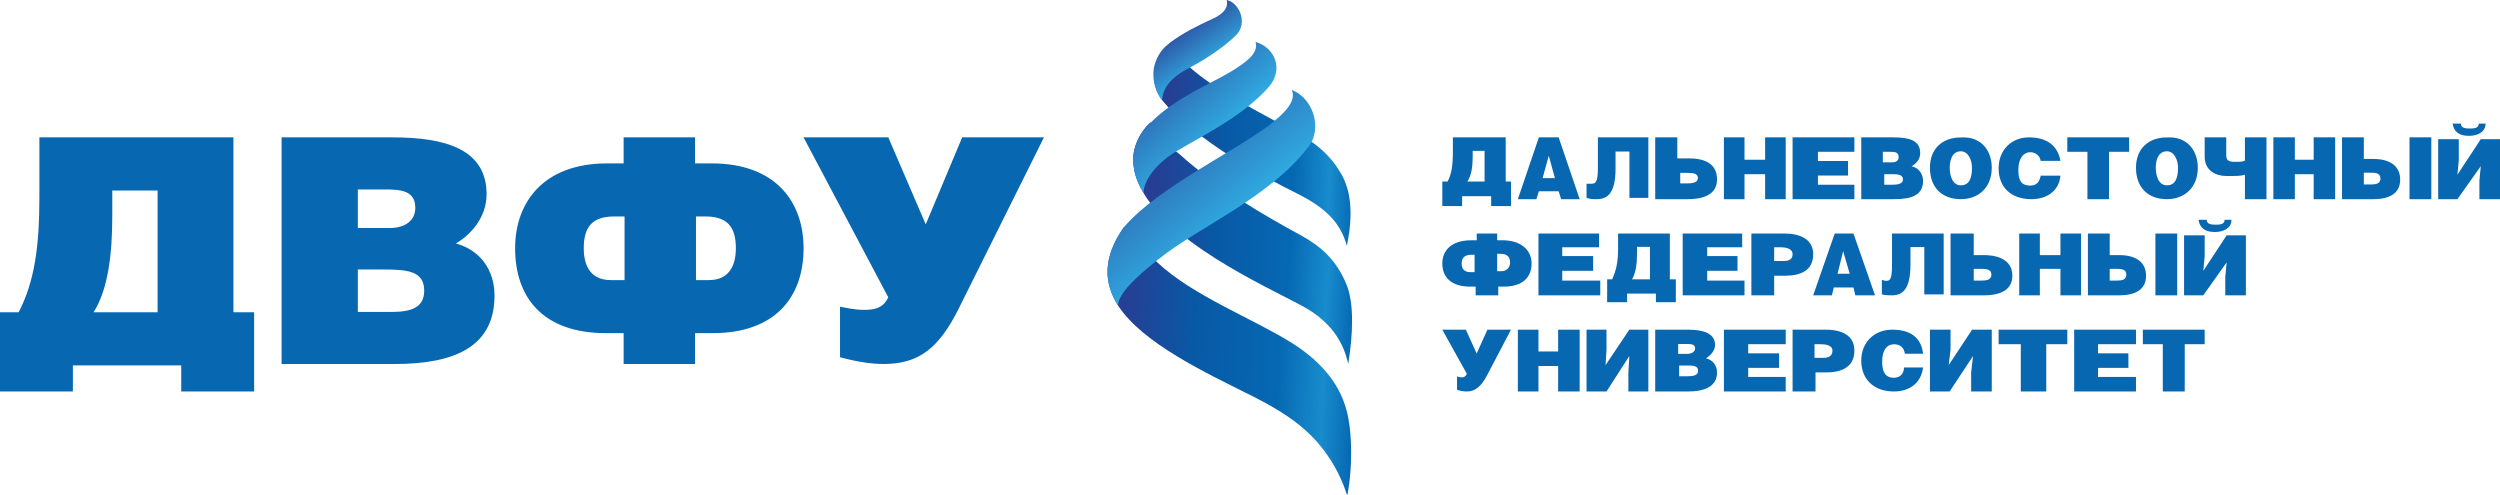
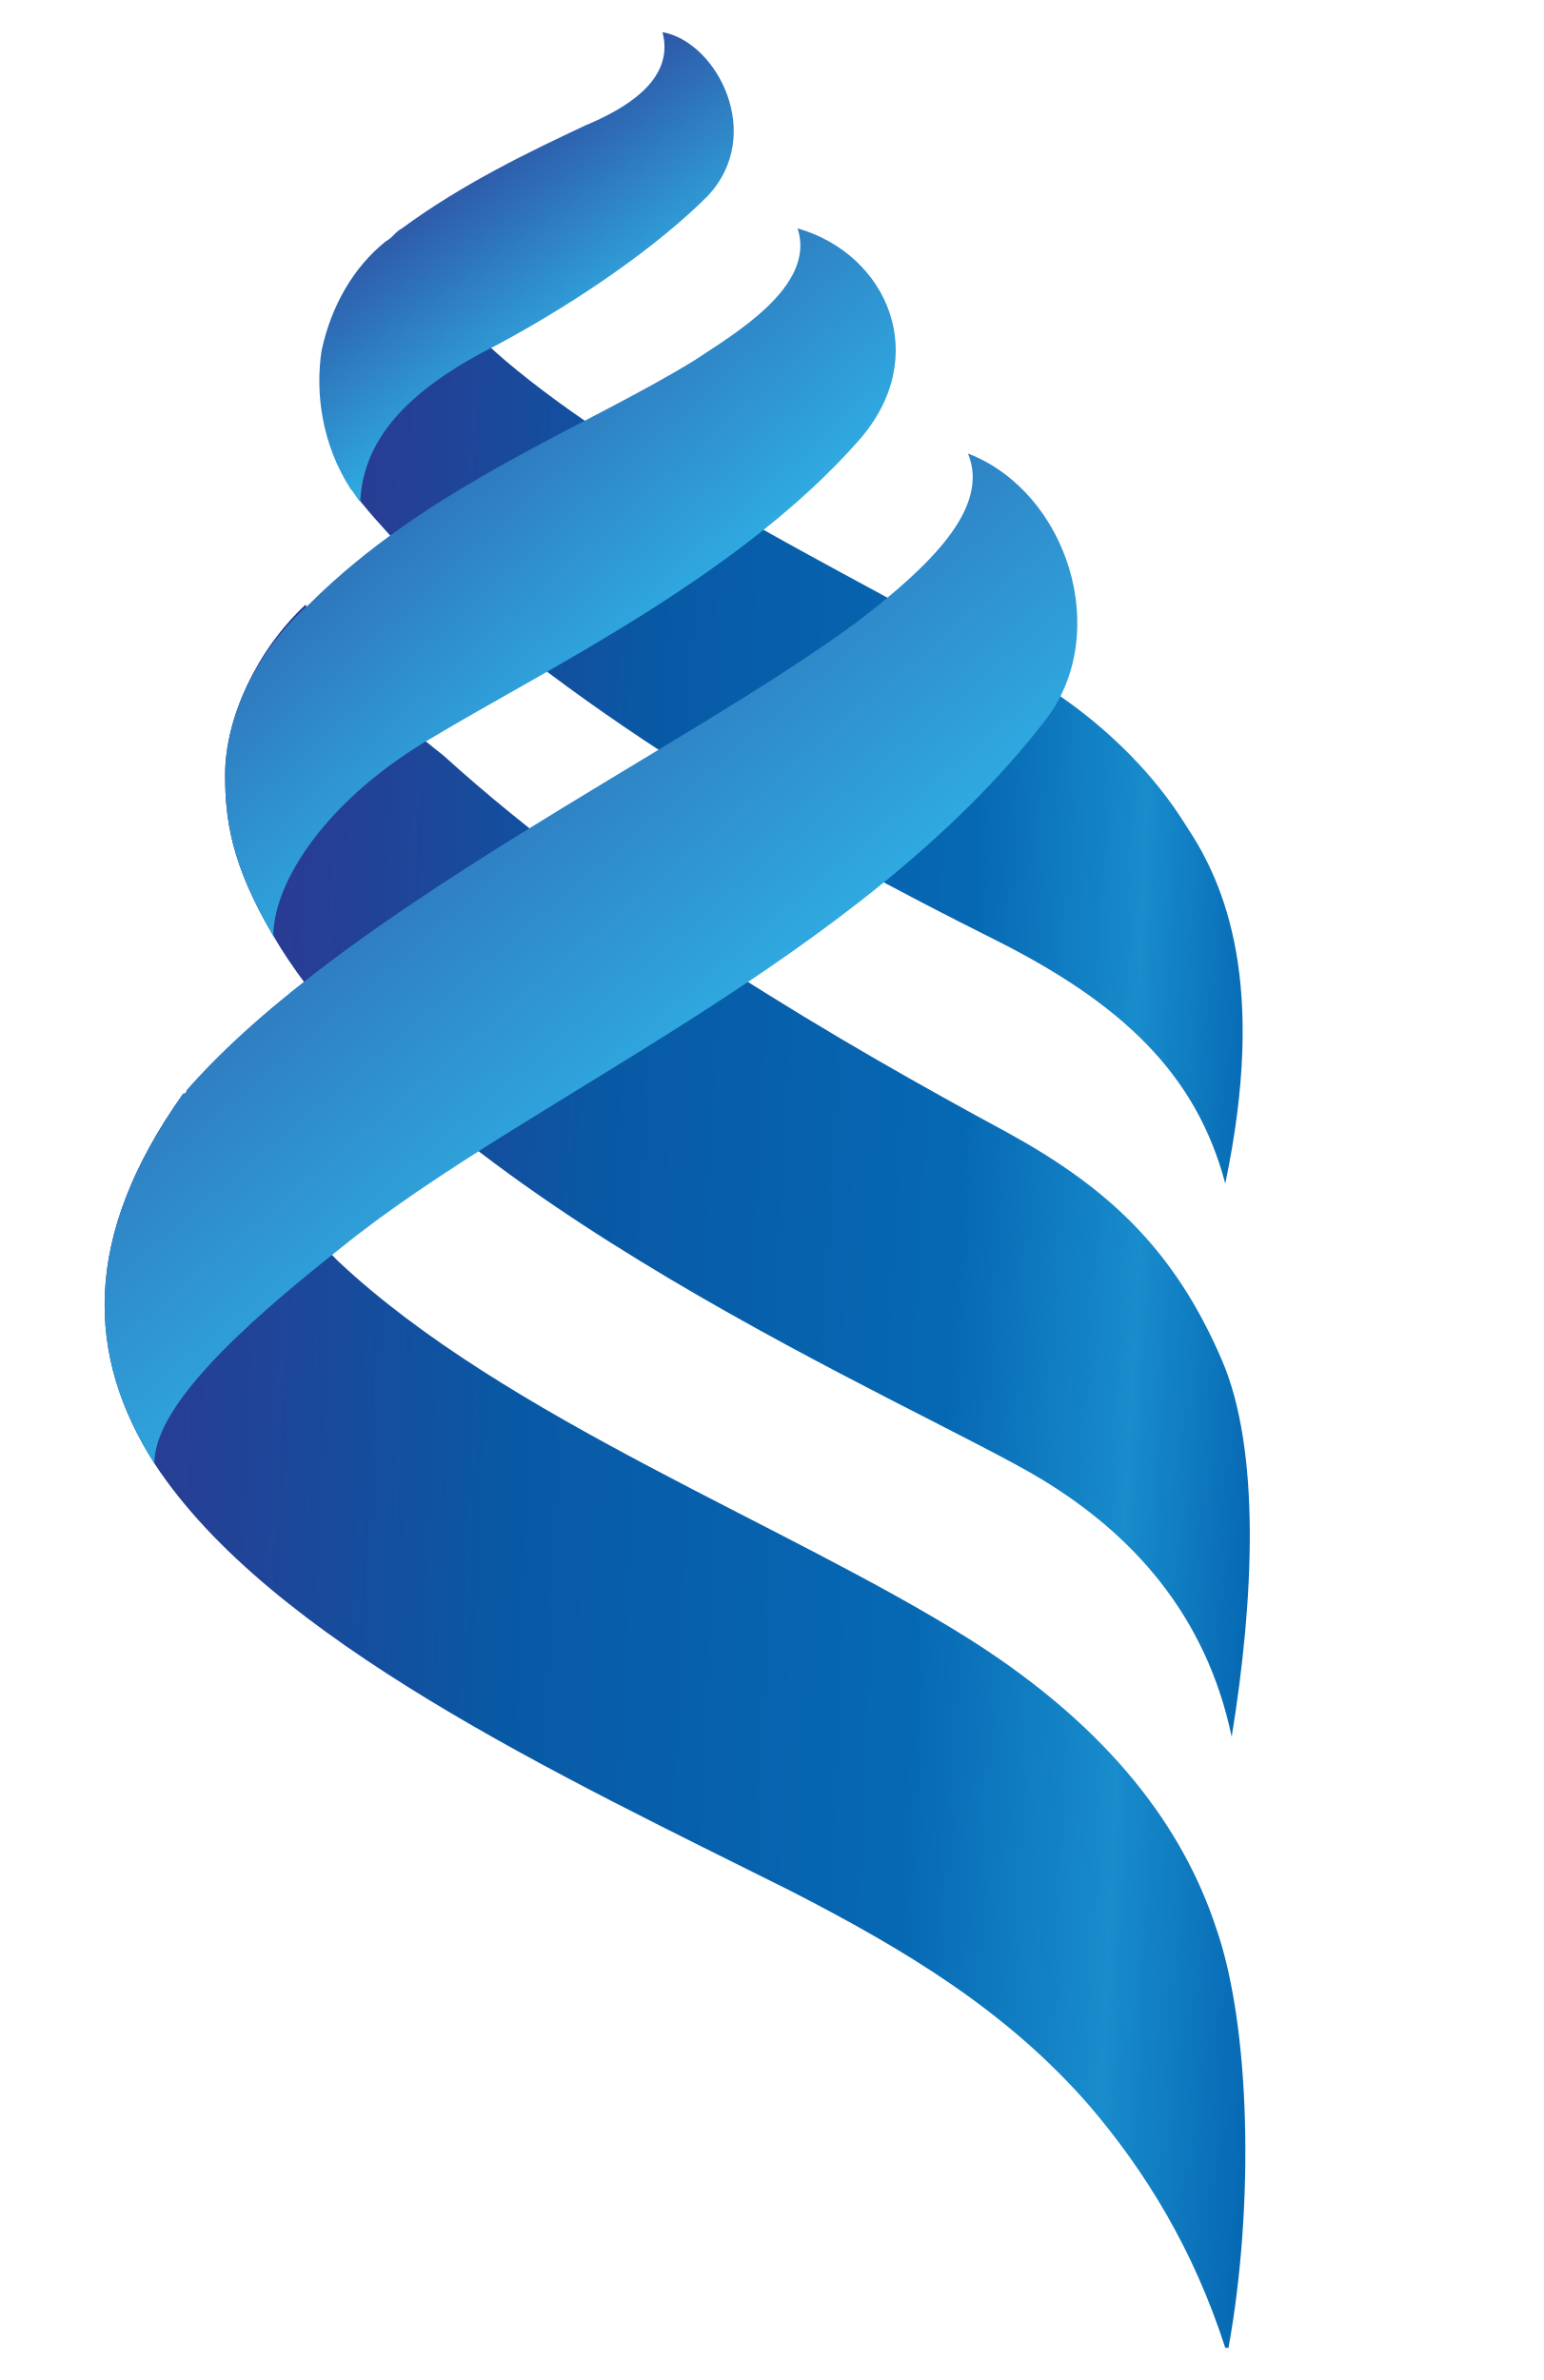
- <svg xmlns="http://www.w3.org/2000/svg" width="364" height="72" fill="none">
+ <svg xmlns="http://www.w3.org/2000/svg" viewBox="158 -1 48 74" width="48" height="74" fill="none">
  <path fill="url(#a)" d="M170.1 6.6c-1 .8-1.7 2-2 3.4-.2 1.3 0 2.9.9 4.3.1.1.2.3.3.4.4.5.9 1 1.4 1.6 5.6 5.2 12.4 9 18.2 11.9 4 2 6.3 4.2 7.2 7.6 1.3-6.2 0-9.3-1.2-11.1-2.1-3.4-5.5-5-5.8-5.2-4.8-2.7-11.4-5.9-15.4-9.3-1.5-1.3-2.7-2.6-3.2-4-.1.1-.3.2-.4.4" />
  <path fill="url(#b)" d="M167.5 17.8c-1.5 1.4-2.5 3.5-2.5 5.3 0 1.4.2 2.8 1.5 5 4.8 8.2 20.1 14.6 23.9 16.9 2.8 1.7 5.1 4.2 5.9 8 .7-4.3.9-8.9-.3-11.7-1.5-3.5-3.6-5.4-6.7-7.1-5-2.7-12.1-6.8-17.5-11.7-1.9-1.5-3.5-3-4.3-4.7" />
  <path fill="url(#c)" d="M179.6 10.2c-3.4 2.1-8.3 3.9-12 7.6-1.6 1.4-2.6 3.5-2.6 5.3 0 1.4.2 2.8 1.5 5 0-1.7 1.7-4.3 5-6.2 3.5-2.1 9.5-5 13.2-9.2 2.3-2.6.9-5.8-1.9-6.6.6 1.8-2 3.3-3.2 4.1" />
  <path fill="url(#d)" d="M176.2 2.9c-1.7.8-3.8 1.8-5.7 3.2-.2.1-.3.3-.5.4-1 .8-1.7 2-2 3.4-.2 1.3 0 2.9.9 4.3.1.1.2.3.3.4.1-2.1 1.7-3.6 4.3-4.9 2.6-1.4 5-3.1 6.5-4.6 1.8-1.9.3-4.8-1.4-5.1.4 1.5-1.2 2.4-2.4 2.9" />
  <path fill="url(#e)" d="M163.7 33c-3.2 4.5-3 8.2-.9 11.5 3.6 5.5 12.6 9.7 19.8 13.3 3.5 1.8 6.7 3.7 9.3 6.7 1.7 2 3.2 4.4 4.2 7.5h.1c.8-4.4.7-10-.4-13.1-1-3-3.2-6.1-7.6-8.9-5.7-3.6-14.5-6.9-19.7-11.8-2-2.1-4-3.6-4.8-5.2q.15 0 0 0" />
  <path fill="url(#f)" d="M184.7 18.3c-5.4 4-16 9-20.9 14.6 0 0 0 .1-.1.1-3.2 4.5-3 8.2-.9 11.5 0-1.7 2.5-4.1 5.8-6.7 5.8-4.7 16.1-8.9 21.9-16.4 2.1-2.7.7-7.1-2.4-8.3.7 1.7-1.2 3.5-3.4 5.2" />
  <path fill="#0767B0" d="M219.231 20v6.429H220V30h-2.885v-1.429h-4.23V30H210v-3.571h.769c.577-1.072.769-2.322.769-4.286V20zm-4.808 1.964v.893c0 1.429-.192 2.679-.769 3.572h2.5v-4.465zM226.94 20l3.06 9h-2.7l-.36-1.149h-2.88L223.7 29H221l3.06-9zm-.54 5.936-.9-3.255-.9 3.255zM240 20v8.813h-2.755v-6.75h-2.021V24.5c0 3.563-1.102 4.5-2.755 4.5-.551 0-.918 0-1.469-.187V26.75h.735c.551 0 .918-.187.918-2.25V20zM244.429 23.064h1.5c2.571 0 4.071.957 4.071 3.064 0 1.915-1.5 2.872-4.286 2.872H241v-9h3.214v3.064zm0 3.638h1.285c.857 0 1.5-.191 1.5-.766 0-.766-.857-.766-1.714-.766h-.857v1.532zM254 23.255h3V20h3v9h-3v-3.638h-3V29h-3v-9h3zM270 20v2.106h-5.308v1.34h4.385v2.107h-4.385v1.34H270V29h-9v-9zM271 20h4.605c2.302 0 3.976.383 3.976 2.298 0 .957-.628 1.532-1.255 1.915 1.046.191 1.674 1.149 1.674 2.106 0 2.107-1.674 2.681-4.186 2.681H271zm3.14 3.638h1.255c.628 0 1.047-.191 1.047-.766 0-.766-.628-.766-1.256-.766h-1.046zm0 3.256h1.465c.837 0 1.465-.192 1.465-.766 0-.766-.837-.766-1.675-.766h-1.046v1.532zM290 24.414c0 2.935-1.98 4.586-4.5 4.586-2.7 0-4.5-1.651-4.5-4.586 0-2.752 1.8-4.403 4.5-4.403 3.06-.184 4.5 2.018 4.5 4.403m-6.12 0c0 1.1.36 2.568 1.62 2.568s1.62-1.1 1.62-2.568c0-1.101-.54-2.385-1.62-2.385-1.26 0-1.62 1.284-1.62 2.385M297.128 23.6c0-.9-.766-1.44-1.532-1.44-.958 0-1.724.9-1.724 2.52 0 1.26.192 2.34 1.724 2.34.957 0 1.34-.54 1.532-1.44H300c-.191 2.16-1.915 3.42-4.213 3.42-3.064 0-4.787-1.8-4.787-4.5s1.915-4.5 4.404-4.5c2.681 0 4.213 1.26 4.596 3.42h-2.872zM307.07 29h-3.14v-6.894H301V20h9v2.106h-2.93zM320 24.414c0 2.935-1.98 4.586-4.5 4.586-2.7 0-4.5-1.651-4.5-4.586 0-2.752 1.8-4.403 4.5-4.403 3.06-.184 4.5 2.018 4.5 4.403m-6.12 0c0 1.1.36 2.568 1.62 2.568s1.62-1.1 1.62-2.568c0-1.101-.54-2.385-1.62-2.385-1.26 0-1.62 1.284-1.62 2.385M324.14 20.375v2.25c0 .75.418.938 1.255.938.628 0 1.256 0 1.465-.188V20H330v9h-3.14v-3.562c-.627.187-1.046.187-2.72.187-1.466 0-3.14-.75-3.14-2.812V20h3.14zM334.13 23.255h2.74V20H340v9h-3.13v-3.638h-2.74V29H331v-9h3.13zM344.023 23.143h1.512c2.418 0 3.93 1 3.93 3S347.953 29 345.535 29H341v-9h3.174v3.143zm0 3.714h1.21c.755 0 1.36-.143 1.36-.857 0-.857-.756-.857-1.663-.857h-.756v1.714zM354 29h-3.174v-9H354zM364 20.265V29h-3v-2.67l.2-2.134L357.8 29H355v-8.735h3v3.04l-.2 2.136 3.4-5.176zM358.3 18c0 .712.8.712 1.4.712.8 0 1.2-.178 1.2-.712h1c0 1.246-1.2 1.78-2.4 1.78-1.4 0-2.2-.534-2.4-1.78zM217.988 34v.984h.783c2.819 0 4.229 1.547 4.229 3.375 0 1.97-1.253 3.375-4.072 3.375h-.783V43h-3.29v-1.266h-.783c-2.819 0-4.072-1.406-4.072-3.375 0-1.828 1.253-3.375 4.229-3.375h.783V34zm-3.289 3.094h-.47q-1.41 0-1.41 1.265c0 .703.314 1.266 1.253 1.266h.627zm3.289 2.39h.626c.784 0 1.253-.562 1.253-1.265q0-1.266-1.409-1.266h-.47zM232.827 34v2h-5.365v1.286h4.5v2.143h-4.5v1.428H233V43h-9v-9zM243.13 34v6.667h.87V44h-2.899v-1.25h-4.202V44H234v-3.333h.725c.579-1.25.869-2.5.869-4.445V34zm-4.782 1.944v.973c0 1.389-.145 2.777-.725 3.75h2.609v-4.723zM253.66 34v2h-5.094v1.286h4.415v2.143h-4.415v1.428H254V43h-9v-9zM258.316 43H255v-9h4.737c2.842 0 4.263 1.143 4.263 3 0 2-1.263 3.143-4.105 3.143h-1.579zm0-5h1.421c.789 0 1.263-.286 1.263-1 0-.857-1.105-1-1.737-1h-.947zM269.864 34 273 43h-2.864l-.272-1.143H267L266.727 43H264l3.136-9zm-.546 5.857-.954-3.286-.819 3.286zM283 34v8.86h-2.821v-6.891h-2.015V38.5c0 3.516-1.074 4.5-2.686 4.5-.538 0-.941 0-1.478-.14v-2.11c.134 0 .269.14.672.14.537 0 .806-.28.806-2.39V34zM287.214 37.143h1.607c2.572 0 4.179 1 4.179 3S291.393 43 288.821 43H284v-9h3.375v3.143zm0 3.714h1.286c.804 0 1.446-.143 1.446-.857 0-.857-.803-.857-1.767-.857h-.804v1.714zM297 37.143h3V34h3v9h-3v-3.857h-3V43h-3v-9h3zM307.023 37.143h1.512c2.418 0 3.93 1 3.93 3S310.953 43 308.535 43H304v-9h3.174v3.143zm0 3.714h1.21c.755 0 1.36-.143 1.36-.857 0-.857-.756-.857-1.663-.857h-.756v1.714zM317 43h-3.174v-9H317zM327 34.265V43h-3v-2.67l.2-2.134L320.8 43H318v-8.735h3v3.04l-.2 2.136 3.4-5.176zM321.3 32c0 .712.8.712 1.4.712.8 0 1.2-.178 1.2-.712h1c0 1.246-1.2 1.78-2.4 1.78-1.4 0-2.2-.534-2.4-1.78zM213.429 48 215 51.471 216.571 48H220l-3.571 6.814c-.858 1.543-1.715 2.186-2.858 2.186-.571 0-1.142-.129-1.428-.257v-1.929c.143 0 .286.129.714.129.286 0 .572-.129.714-.514L210 48zM224 51.177h2.864V48H230v9h-3.136v-3.706H224V57h-3v-9h3zM240 48v9h-2.908v-2.78l.139-2.382L233.908 57H231v-9h2.908v2.912l-.139 2.25L237.231 48zM241.145 48h4.645c2.178 0 3.92.522 3.92 2.217 0 .913-.726 1.566-1.307 1.957 1.016.26 1.597 1.043 1.597 2.087 0 1.956-1.742 2.739-4.21 2.739H241v-9zm3.194 3.522h1.306c.581 0 1.161-.261 1.161-.783 0-.652-.58-.652-1.306-.652h-1.161zm0 3.26h1.451c.726 0 1.452-.13 1.452-.782 0-.783-.726-.783-1.742-.783h-1.016v1.566zM260 48v2.118h-5.464v1.323h4.5v2.118h-4.5v1.323H260V57h-9v-9zM264.194 57H261v-9h4.79c2.904 0 4.21 1.191 4.21 3.044 0 1.985-1.306 3.177-4.065 3.177h-1.596V57zm0-4.897h1.306c.726 0 1.306-.265 1.306-1.059s-1.016-.926-1.741-.926h-.871zM277.353 51.5c-.132-.875-.662-1.375-1.588-1.375-1.059 0-1.721.875-1.721 2.5 0 1.25.265 2.375 1.721 2.375.926 0 1.456-.625 1.456-1.5H280c-.265 2.25-1.985 3.5-4.235 3.5-2.912 0-4.765-1.75-4.765-4.5s1.985-4.5 4.5-4.5c2.779 0 4.235 1.25 4.5 3.5zM290 48v9h-3v-2.78l.273-2.382L283.864 57H281v-9h3v2.912l-.273 2.25L287.136 48zM297.935 57h-3.709v-6.882H291V48h10v2.118h-3.065zM311 48v2.118h-5.526v1.323h4.421v2.118h-4.421v1.323H311V57h-9v-9zM318.097 57h-3.194v-6.882H312V48h9v2.118h-2.903zM33.988 20v25.464H37V57H26.388v-3.798H10.612V57H0V45.464h2.725c2.294-4.502 3.011-9.426 3.011-16.882V20zm-17.64 7.738v3.657c0 5.487-.573 10.692-2.724 14.069h9.322V27.738zM41 20h16.149c7.642 0 13.698 1.685 13.698 8.285 0 3.37-2.307 5.898-4.47 7.162C69.98 36.43 72 39.379 72 43.03 72 50.472 66.233 53 57.437 53H41zm11.102 13.2h4.614c2.163 0 3.75-.983 3.75-2.949 0-2.528-2.164-2.668-4.47-2.668h-3.894zm0 12.217h4.903c2.74 0 4.758-.562 4.758-3.09 0-2.948-2.596-3.089-6.056-3.089h-3.605zM101.199 20v3.791h2.431c9.319 0 13.37 5.618 13.37 12.358 0 7.162-4.186 12.357-13.235 12.357h-2.566V53H90.801v-4.494h-2.566C79.05 48.506 75 43.311 75 36.15c0-6.74 4.186-12.358 13.37-12.358h2.43V20zM90.801 31.515h-1.35c-3.242 0-4.457 1.545-4.457 4.634 0 2.808 1.215 4.634 3.916 4.634h2.026v-9.268zm10.398 9.268h2.026c2.701 0 3.916-1.826 3.916-4.634 0-3.09-1.215-4.634-4.456-4.634h-1.351v9.268zM129.336 20l5.451 12.669L140.094 20H152l-12.48 25.066c-2.868 5.72-5.737 7.628-9.897 7.9-1.865.137-4.303-.136-7.316-.953v-7.356c2.009.409 3.156.545 4.447.409 1.148-.137 2.008-.545 2.582-1.772L117 20z" />
  <defs>
    <linearGradient id="a" x1="197.488" x2="166.567" y1="21.565" y2="20.239" gradientUnits="userSpaceOnUse">
      <stop stop-color="#0668B3" />
      <stop offset=".12" stop-color="#188CCC" />
      <stop offset=".291" stop-color="#0668B3" />
      <stop offset=".62" stop-color="#0859A5" />
      <stop offset=".841" stop-color="#214397" />
      <stop offset="1" stop-color="#2E3790" />
    </linearGradient>
    <linearGradient id="b" x1="197.565" x2="164.067" y1="36.352" y2="34.438" gradientUnits="userSpaceOnUse">
      <stop stop-color="#0668B3" />
      <stop offset=".12" stop-color="#188CCC" />
      <stop offset=".291" stop-color="#0668B3" />
      <stop offset=".62" stop-color="#0859A5" />
      <stop offset=".841" stop-color="#214397" />
      <stop offset="1" stop-color="#2E3790" />
    </linearGradient>
    <linearGradient id="c" x1="185.752" x2="164.844" y1="28.992" y2="5.801" gradientUnits="userSpaceOnUse">
      <stop stop-color="#71D0F6" />
      <stop offset=".299" stop-color="#40B5E7" />
      <stop offset=".4" stop-color="#2FABE1" />
      <stop offset=".447" stop-color="#2FA1DA" />
      <stop offset=".825" stop-color="#2E55A5" />
      <stop offset="1" stop-color="#2E3790" />
    </linearGradient>
    <linearGradient id="d" x1="179.582" x2="170.674" y1="14.732" y2="2.069" gradientUnits="userSpaceOnUse">
      <stop stop-color="#71D0F6" />
      <stop offset=".299" stop-color="#40B5E7" />
      <stop offset=".4" stop-color="#2FABE1" />
      <stop offset=".447" stop-color="#2FA1DA" />
      <stop offset=".825" stop-color="#2E55A5" />
      <stop offset="1" stop-color="#2E3790" />
    </linearGradient>
    <linearGradient id="e" x1="197.361" x2="159.077" y1="53.266" y2="51.499" gradientUnits="userSpaceOnUse">
      <stop stop-color="#0668B3" />
      <stop offset=".12" stop-color="#188CCC" />
      <stop offset=".291" stop-color="#0668B3" />
      <stop offset=".62" stop-color="#0859A5" />
      <stop offset=".841" stop-color="#214397" />
      <stop offset="1" stop-color="#2E3790" />
    </linearGradient>
    <linearGradient id="f" x1="190.491" x2="161.705" y1="45.954" y2="12.235" gradientUnits="userSpaceOnUse">
      <stop stop-color="#71D0F6" />
      <stop offset=".299" stop-color="#40B5E7" />
      <stop offset=".4" stop-color="#2FABE1" />
      <stop offset=".447" stop-color="#2FA1DA" />
      <stop offset=".825" stop-color="#2E55A5" />
      <stop offset="1" stop-color="#2E3790" />
    </linearGradient>
  </defs>
</svg>
